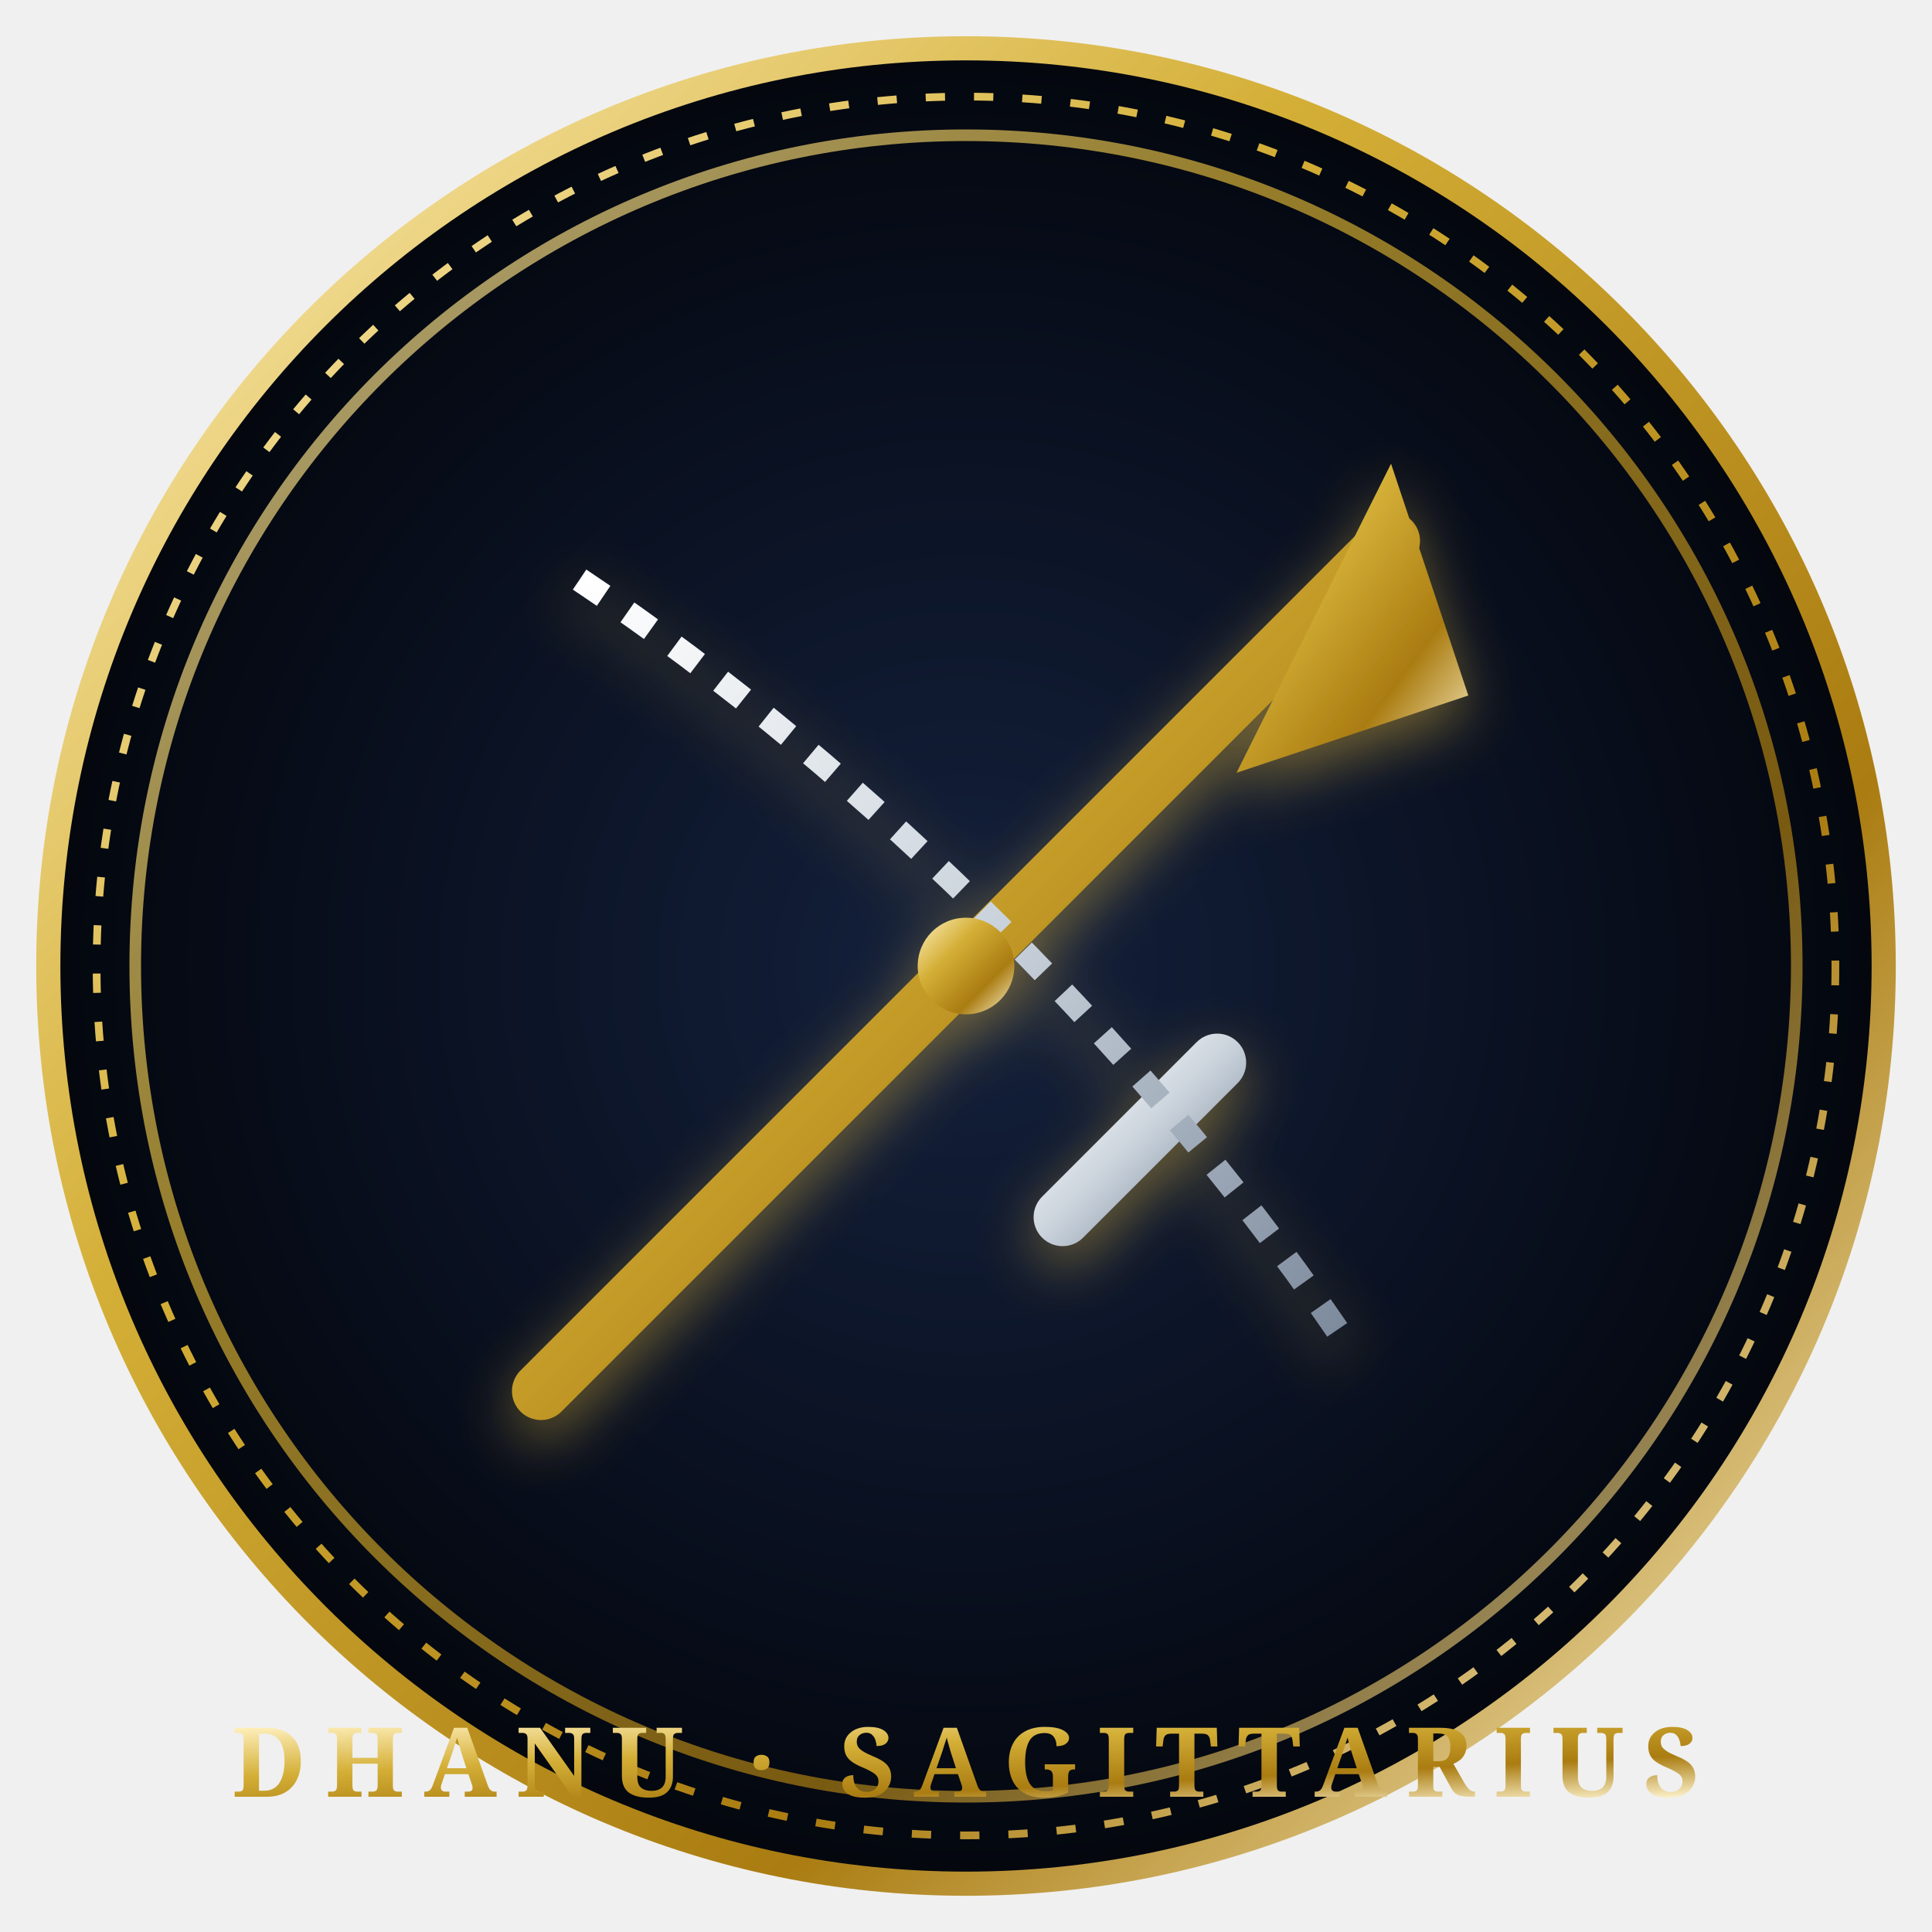
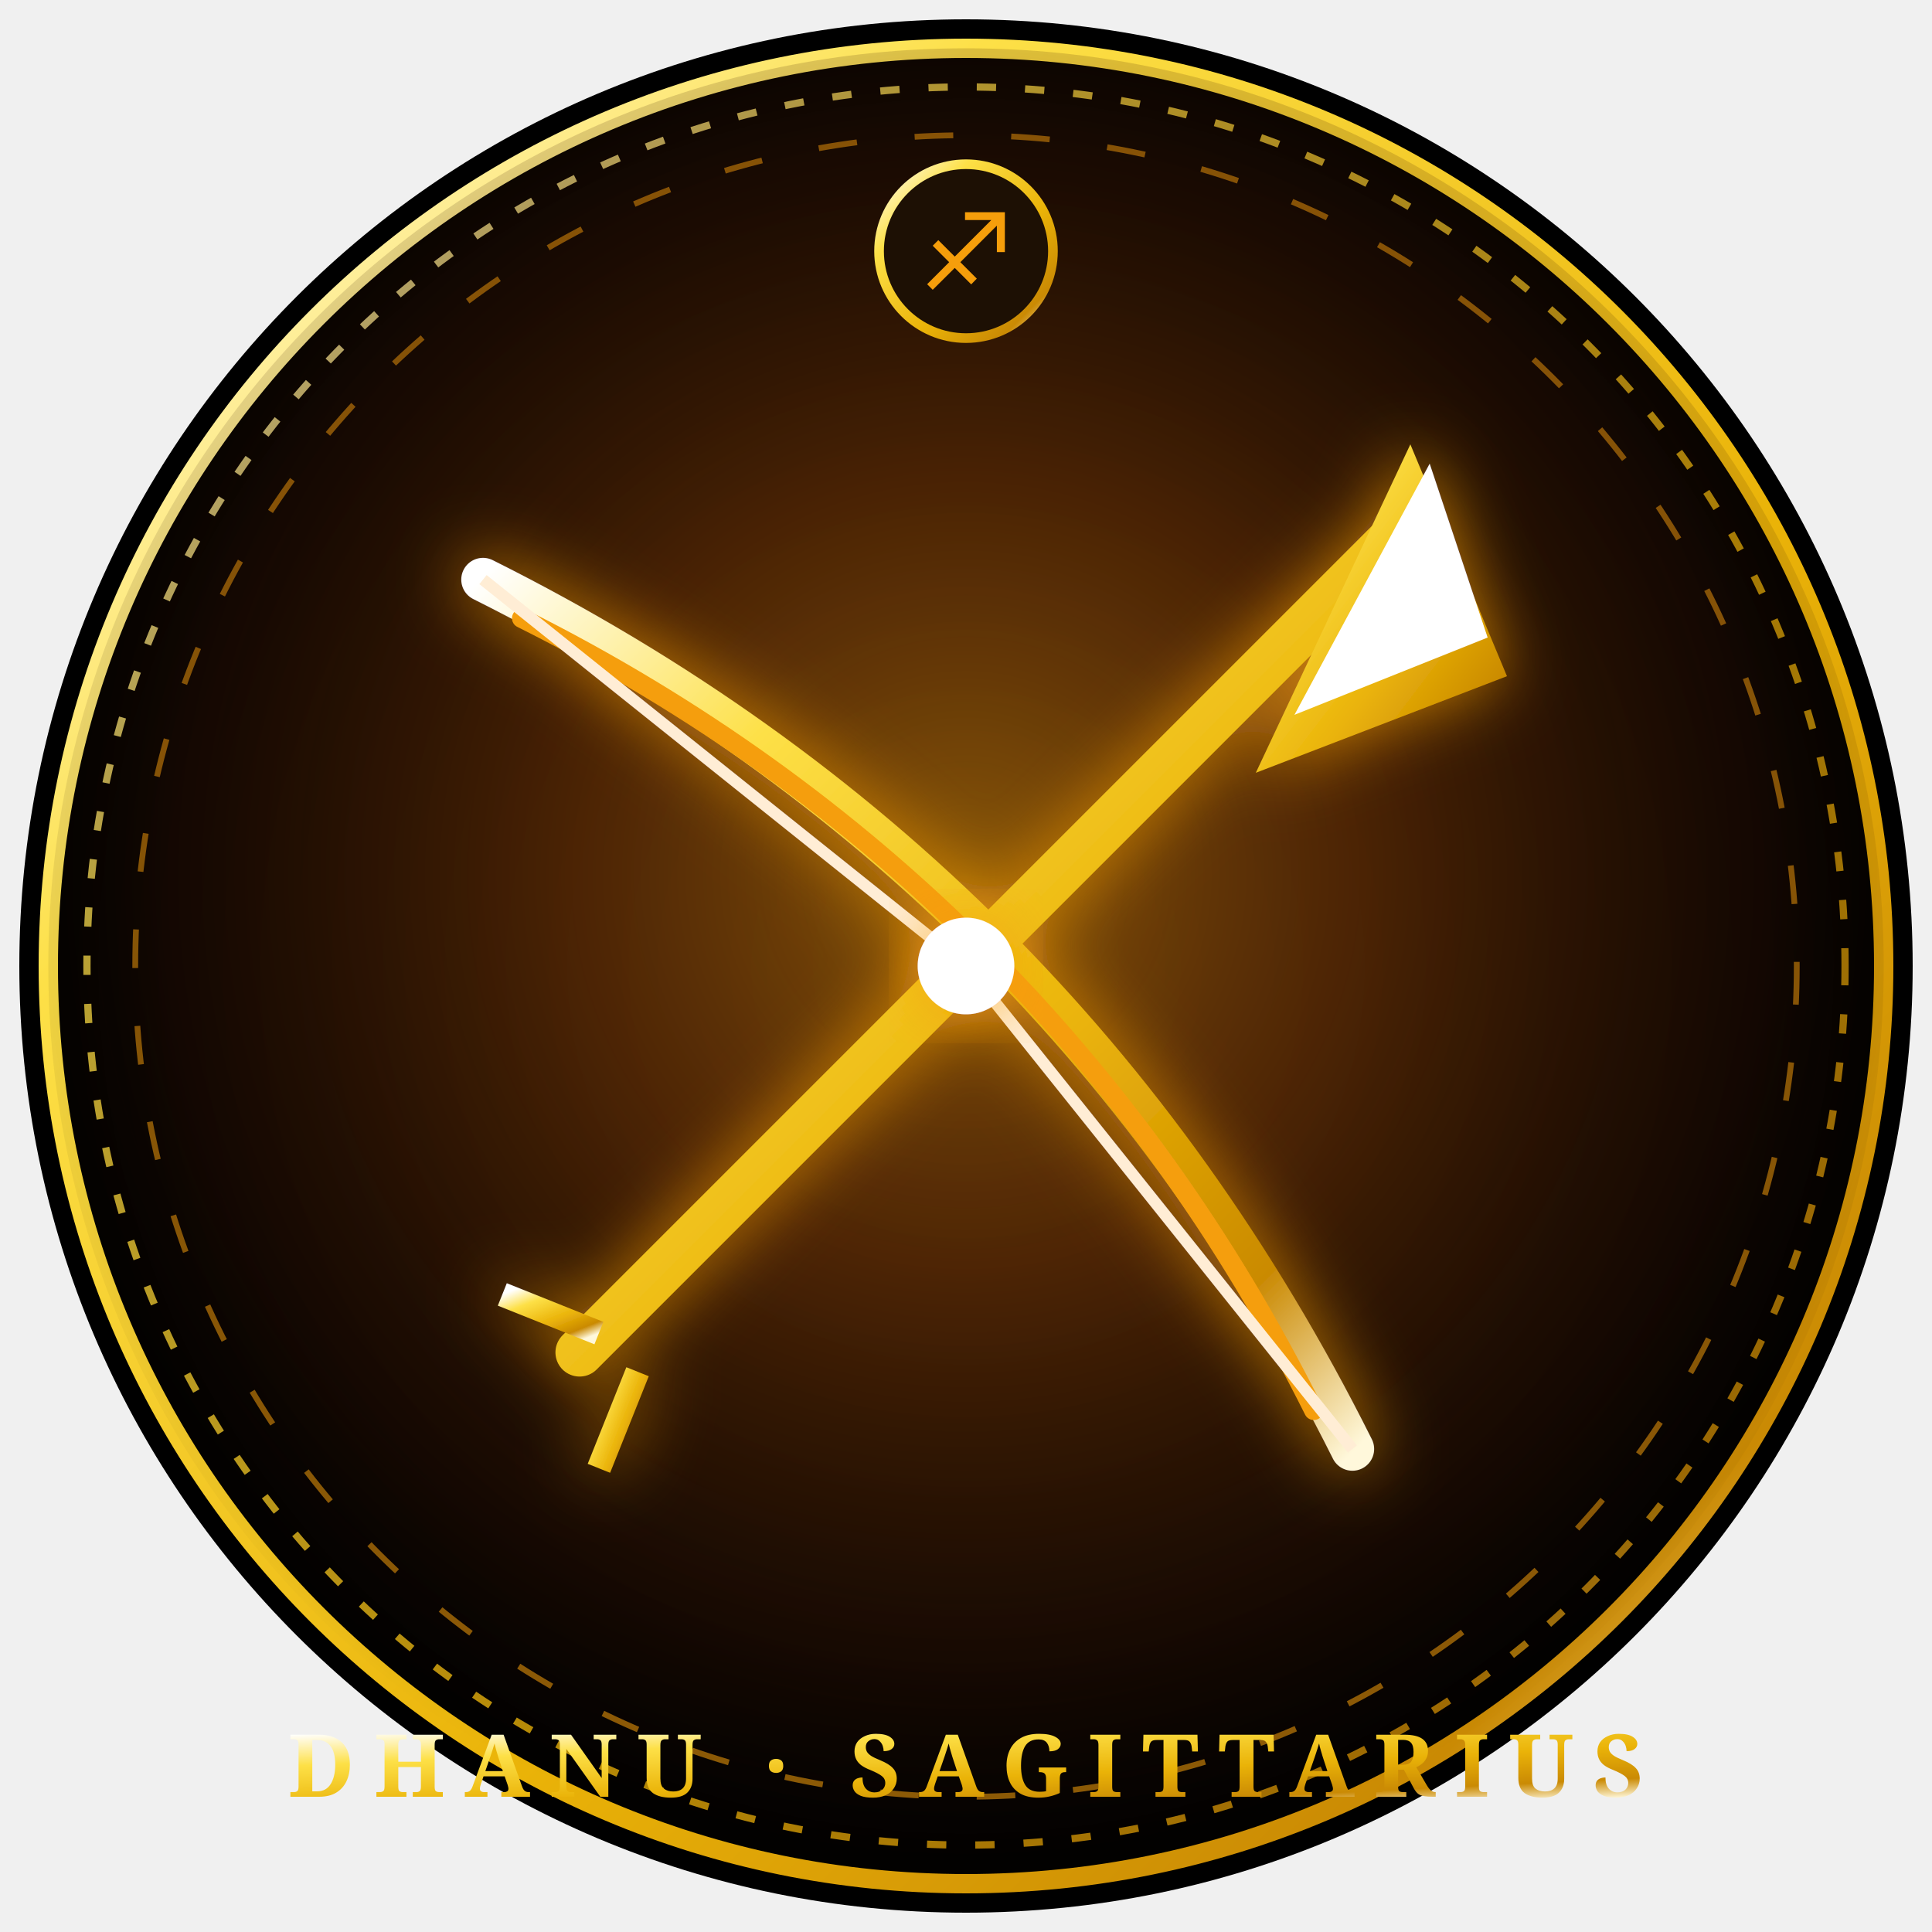
<svg xmlns="http://www.w3.org/2000/svg" viewBox="0 0 200 200" width="100%" height="100%">
  <defs>
-     <radialGradient id="bg_sa" cx="50%" cy="50%" r="50%">
-       <stop offset="0%" stop-color="#14213d" />
-       <stop offset="70%" stop-color="#080e1c" />
-       <stop offset="100%" stop-color="#03060c" />
+     <radialGradient id="bg_grad" cx="50%" cy="50%" r="50%">
+       <stop offset="0%" stop-color="#1d1004" />
+       <stop offset="85%" stop-color="#070301" />
+       <stop offset="100%" stop-color="#000000" />
    </radialGradient>
-     <linearGradient id="gold_sa" x1="0%" y1="0%" x2="100%" y2="100%">
-       <stop offset="0%" stop-color="#fff0bd" />
-       <stop offset="35%" stop-color="#d4af37" />
-       <stop offset="70%" stop-color="#aa7c11" />
-       <stop offset="100%" stop-color="#fdf3cd" />
+     <linearGradient id="gold_grad" x1="0%" y1="0%" x2="100%" y2="100%">
+       <stop offset="0%" stop-color="#ffffff" />
+       <stop offset="25%" stop-color="#fde047" />
+       <stop offset="60%" stop-color="#eab308" />
+       <stop offset="85%" stop-color="#ca8a04" />
+       <stop offset="100%" stop-color="#fff8db" />
    </linearGradient>
-     <linearGradient id="silver_sa" x1="0%" y1="0%" x2="100%" y2="100%">
-       <stop offset="0%" stop-color="#ffffff" />
-       <stop offset="50%" stop-color="#c9d2db" />
-       <stop offset="100%" stop-color="#7a889b" />
-     </linearGradient>
-     <filter id="glow_sa" x="-20%" y="-20%" width="140%" height="140%">
-       <feDropShadow dx="0" dy="2" stdDeviation="3" flood-color="#f0c242" flood-opacity="0.45" />
+     <filter id="glow" x="-30%" y="-30%" width="160%" height="160%">
+       <feGaussianBlur stdDeviation="2.5" result="blur" />
+       <feDropShadow dx="0" dy="0" stdDeviation="3.5" flood-color="#f59e0b" flood-opacity="0.75" />
    </filter>
  </defs>
-   <circle cx="100" cy="100" r="96" fill="url(#bg_sa)" />
-   <circle cx="100" cy="100" r="95" fill="none" stroke="url(#gold_sa)" stroke-width="2.5" />
-   <circle cx="100" cy="100" r="90" fill="none" stroke="url(#gold_sa)" stroke-width="0.8" stroke-dasharray="2,3" />
-   <circle cx="100" cy="100" r="86" fill="none" stroke="url(#gold_sa)" stroke-width="1.2" opacity="0.7" />
-   <g filter="url(#glow_sa)">
-     <line x1="56" y1="144" x2="144" y2="56" stroke="url(#gold_sa)" stroke-width="6" stroke-linecap="round" />
-     <line x1="110" y1="126" x2="126" y2="110" stroke="url(#silver_sa)" stroke-width="6" stroke-linecap="round" />
-     <polygon points="144,48 152,72 128,80" fill="url(#gold_sa)" />
-     <path d="M60,60 C90,80 120,110 140,140" fill="none" stroke="url(#silver_sa)" stroke-width="2.5" stroke-dasharray="3,3" />
-     <circle cx="100" cy="100" r="5" fill="url(#gold_sa)" />
+   <circle cx="100" cy="100" r="98" fill="url(#bg_grad)" />
+   <circle cx="100" cy="100" r="95" fill="none" stroke="url(#gold_grad)" stroke-width="2" />
+   <circle cx="100" cy="100" r="91" fill="none" stroke="url(#gold_grad)" stroke-width="0.75" stroke-dasharray="2,3" opacity="0.8" />
+   <circle cx="100" cy="100" r="86" fill="none" stroke="#f59e0b" stroke-width="0.6" stroke-dasharray="4,6" opacity="0.6" />
+   <radialGradient id="sa_neb" cx="50%" cy="45%" r="55%">
+     <stop offset="0%" stop-color="#f59e0b" stop-opacity="0.5" />
+     <stop offset="40%" stop-color="#b45309" stop-opacity="0.35" />
+     <stop offset="80%" stop-color="#451a03" stop-opacity="0.2" />
+     <stop offset="100%" stop-color="#070301" stop-opacity="0" />
+   </radialGradient>
+   <circle cx="100" cy="100" r="95" fill="url(#sa_neb)" />
+   <g filter="url(#glow)">
+     <path d="M50,60 C90,80 120,110 140,150" fill="none" stroke="url(#gold_grad)" stroke-width="4.5" stroke-linecap="round" />
+     <path d="M54,64 C90,82 118,110 136,146" fill="none" stroke="#f59e0b" stroke-width="2" stroke-linecap="round" />
+     <line x1="50" y1="60" x2="100" y2="100" stroke="#ffedd5" stroke-width="1.2" />
+     <line x1="100" y1="100" x2="140" y2="150" stroke="#ffedd5" stroke-width="1.2" />
+     <line x1="60" y1="140" x2="146" y2="54" stroke="url(#gold_grad)" stroke-width="5" stroke-linecap="round" />
+     <polygon points="146,46 156,70 130,80" fill="url(#gold_grad)" />
+     <polygon points="148,48 154,66 134,74" fill="#fff" />
+     <line x1="62" y1="138" x2="52" y2="134" stroke="url(#gold_grad)" stroke-width="2.5" />
+     <line x1="66" y1="142" x2="62" y2="152" stroke="url(#gold_grad)" stroke-width="2.5" />
+     <circle cx="100" cy="100" r="5" fill="#fff" filter="url(#glow)" />
  </g>
-   <text x="100" y="186" text-anchor="middle" font-family="'Cinzel',serif" font-size="10" font-weight="700" fill="url(#gold_sa)" letter-spacing="2">DHANU · SAGITTARIUS</text>
+   <g transform="translate(100, 26)">
+     <circle cx="0" cy="0" r="9" fill="#1d1004" stroke="url(#gold_grad)" stroke-width="1" />
+     <text x="0" y="4" text-anchor="middle" font-family="'Cinzel', serif" font-size="11" font-weight="700" fill="#f59e0b">♐</text>
+   </g>
+   <text x="100" y="186" text-anchor="middle" font-family="'Cinzel', 'Marcellus', serif" font-size="9" font-weight="700" fill="url(#gold_grad)" letter-spacing="2">DHANU · SAGITTARIUS</text>
</svg>
